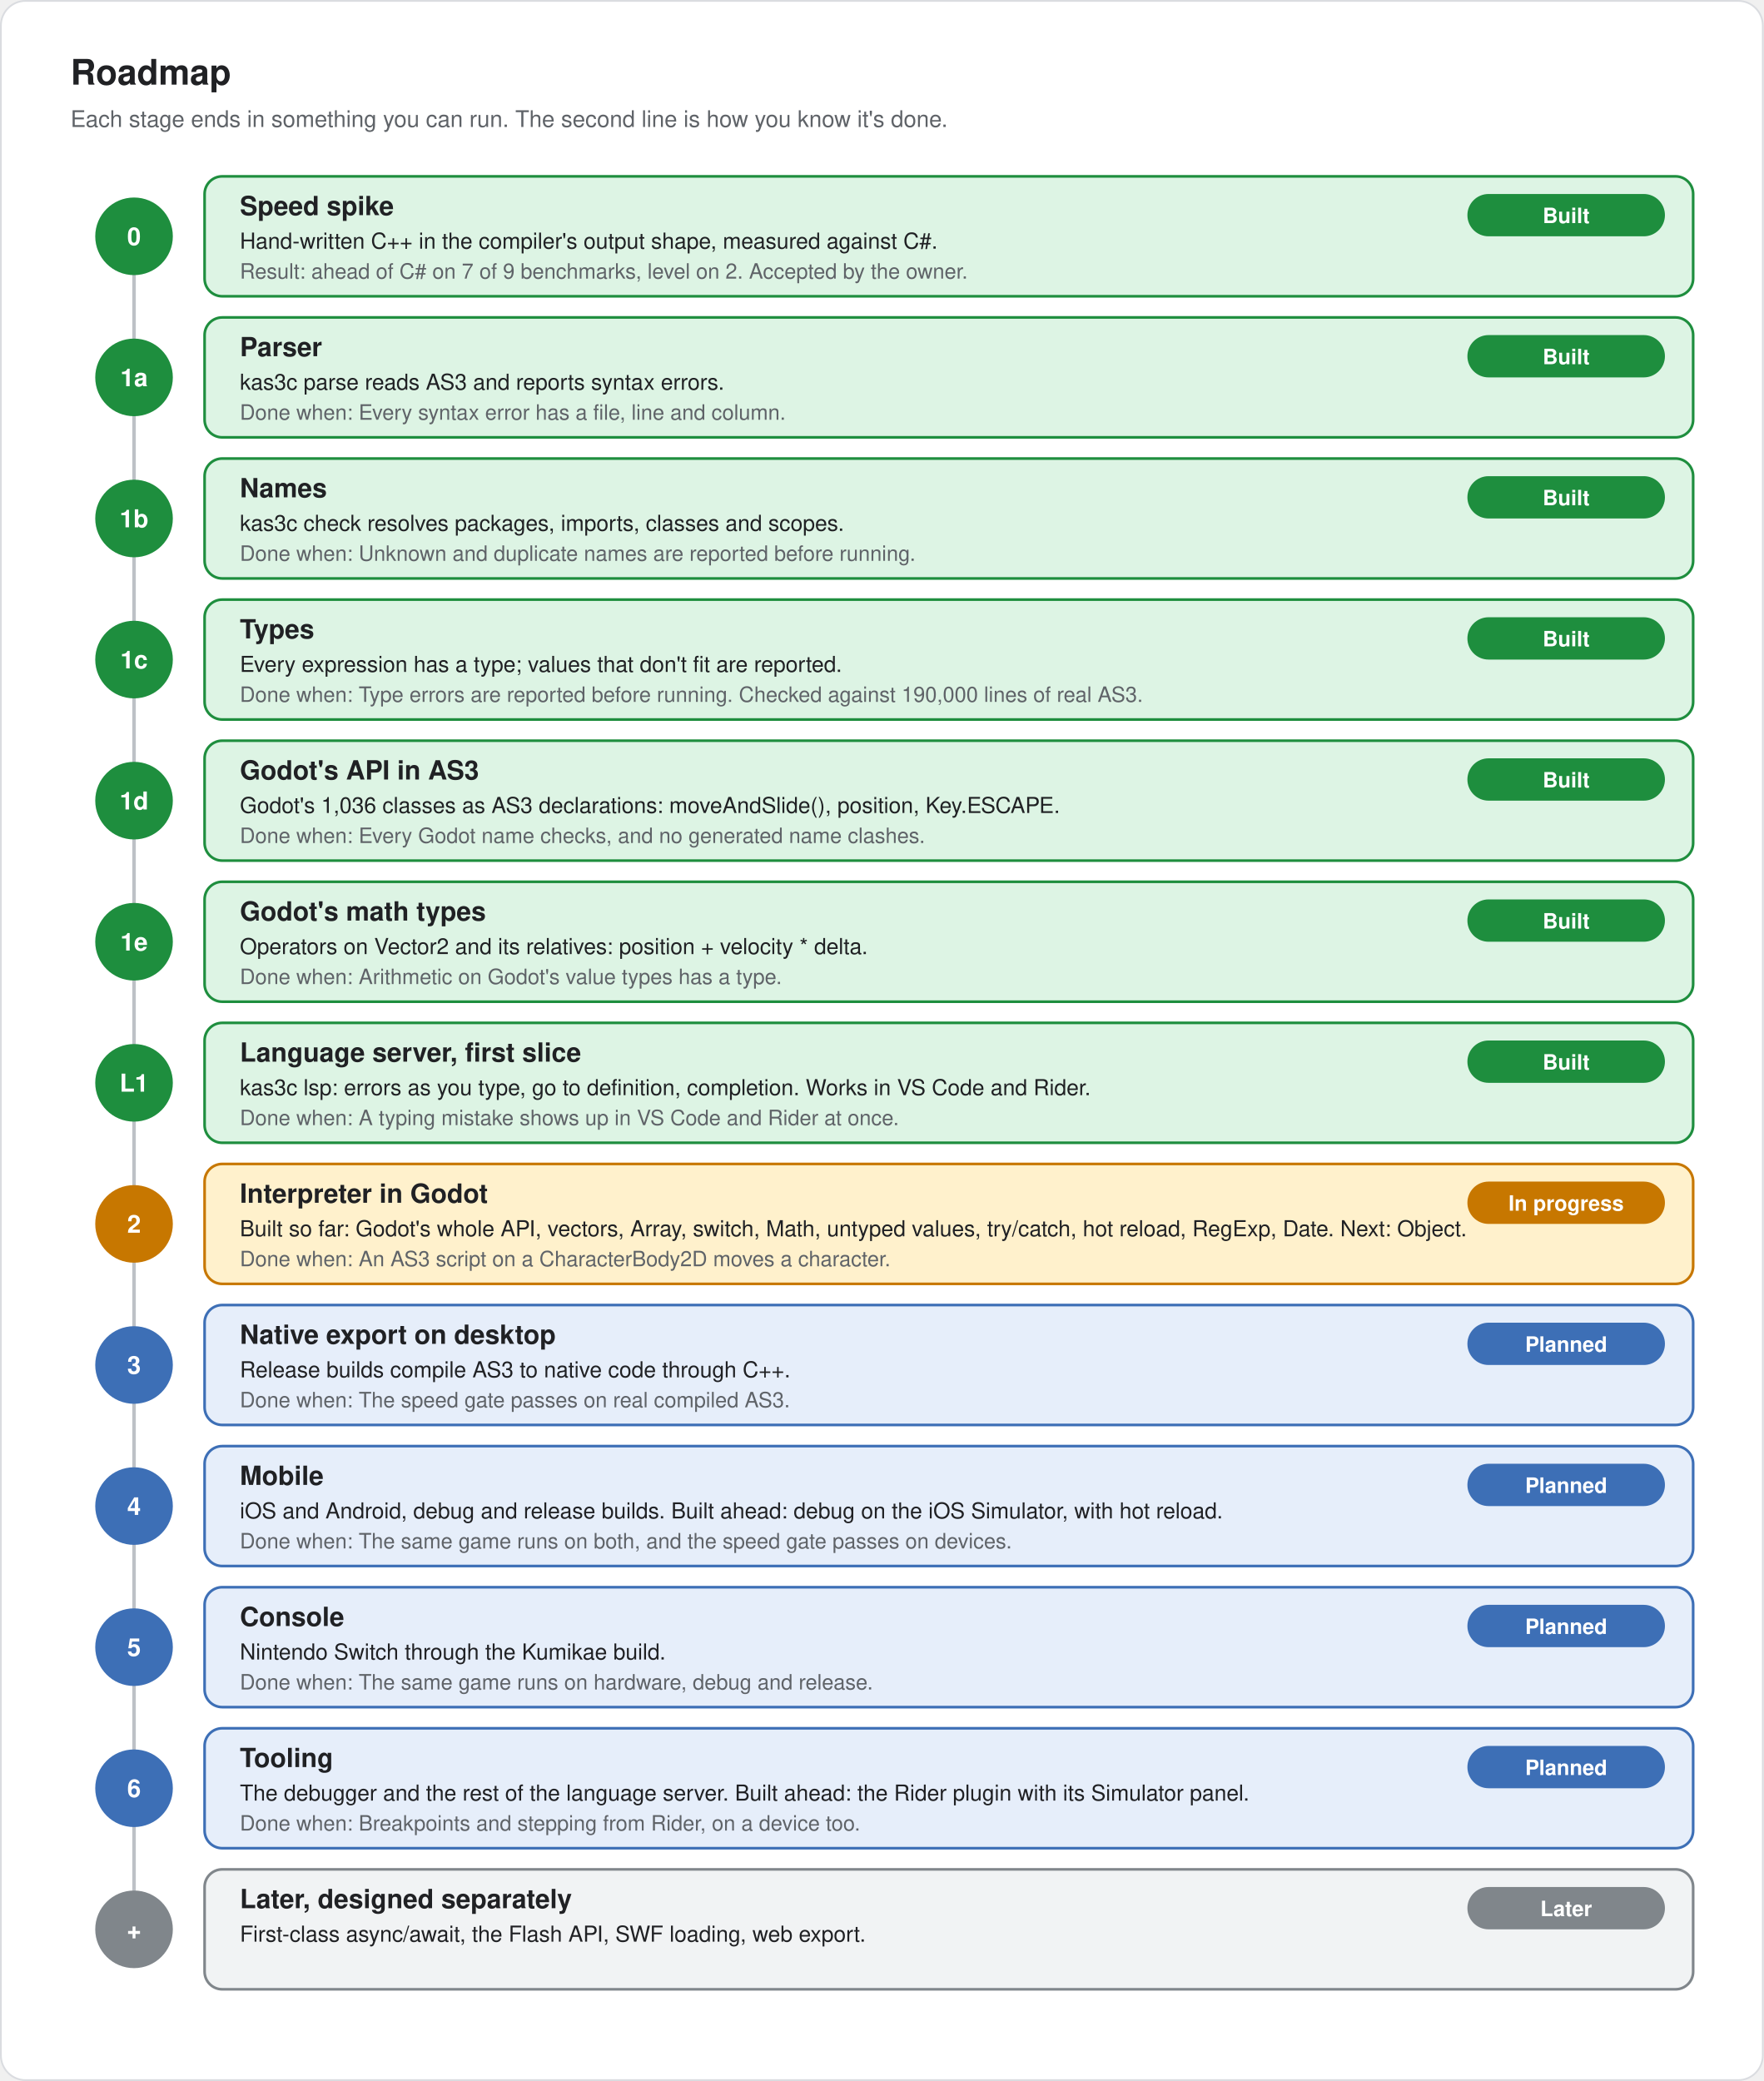
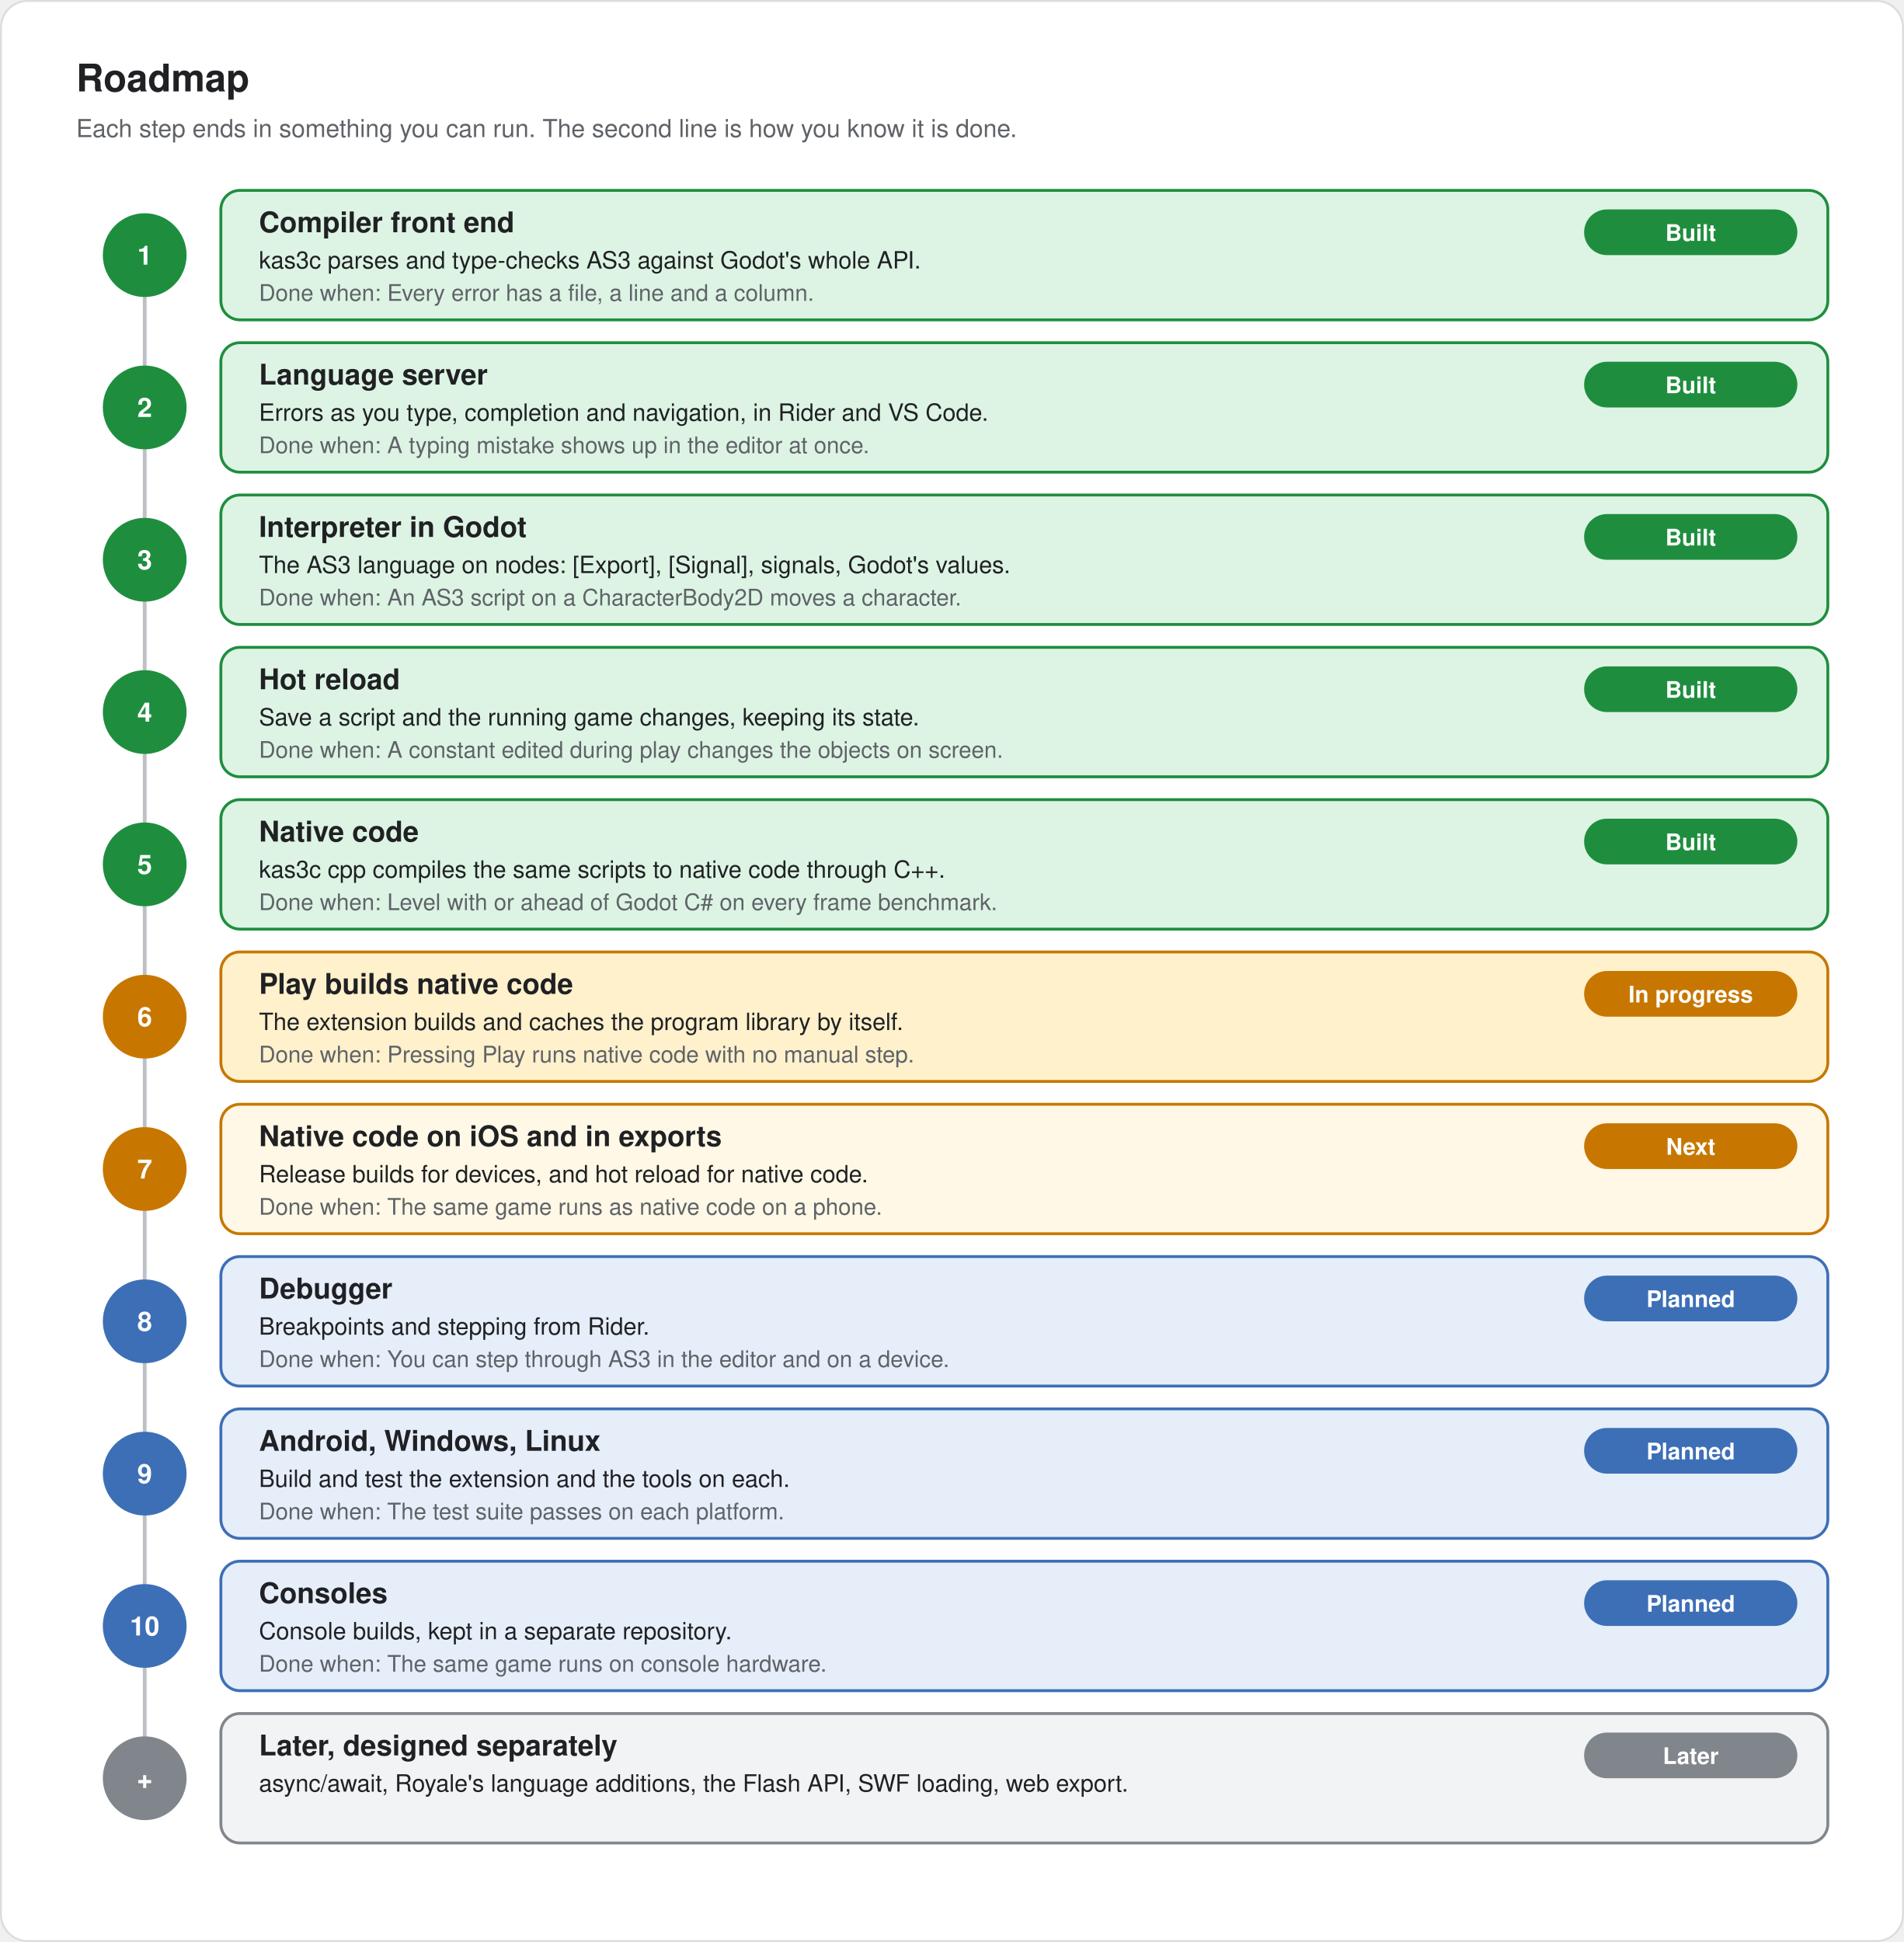
- <svg xmlns="http://www.w3.org/2000/svg" viewBox="0 0 1000 1180" width="1000" height="1180" font-family="Helvetica Neue, Helvetica, Arial, sans-serif" role="img" aria-label="Roadmap">
+ <svg xmlns="http://www.w3.org/2000/svg" viewBox="0 0 1000 1020" width="1000" height="1020" font-family="Helvetica Neue, Helvetica, Arial, sans-serif" role="img" aria-label="Roadmap">
  <defs>
    <marker id="arrow" viewBox="0 0 10 10" refX="9" refY="5" markerWidth="8" markerHeight="8" orient="auto-start-reverse">
      <path d="M0 0 L10 5 L0 10 z" fill="#5F6368" />
    </marker>
  </defs>
-   <rect x="0.5" y="0.5" width="999" height="1179" rx="14" fill="#FFFFFF" stroke="#DADCE0" />
+   <rect x="0.5" y="0.5" width="999" height="1019" rx="14" fill="#FFFFFF" stroke="#DADCE0" />
  <text x="40" y="48" font-size="20" text-anchor="start" font-weight="bold" fill="#202124">Roadmap</text>
-   <text x="40" y="72" font-size="13" text-anchor="start" font-weight="normal" fill="#5F6368">Each stage ends in something you can run. The second line is how you know it's done.</text>
-   <line x1="76" y1="134.0" x2="76" y2="1094.0" stroke="#BDC1C6" stroke-width="2" />
+   <text x="40" y="72" font-size="13" text-anchor="start" font-weight="normal" fill="#5F6368">Each step ends in something you can run. The second line is how you know it is done.</text>
+   <line x1="76" y1="134.0" x2="76" y2="934.0" stroke="#BDC1C6" stroke-width="2" />
  <rect x="116" y="100" width="844" height="68" rx="10" fill="#DDF4E4" stroke="#1E8E3E" stroke-width="1.5" />
  <circle cx="76" cy="134.0" r="22" fill="#1E8E3E" />
-   <text x="76" y="139.0" font-size="14" text-anchor="middle" font-weight="bold" fill="#FFFFFF">0</text>
-   <text x="136" y="122" font-size="15" text-anchor="start" font-weight="bold" fill="#202124">Speed spike</text>
-   <text x="136" y="141" font-size="12.5" text-anchor="start" font-weight="normal" fill="#202124">Hand-written C++ in the compiler's output shape, measured against C#.</text>
-   <text x="136" y="158" font-size="12" text-anchor="start" font-weight="normal" fill="#5F6368">Result: ahead of C# on 7 of 9 benchmarks, level on 2. Accepted by the owner.</text>
+   <text x="76" y="139.0" font-size="14" text-anchor="middle" font-weight="bold" fill="#FFFFFF">1</text>
+   <text x="136" y="122" font-size="15" text-anchor="start" font-weight="bold" fill="#202124">Compiler front end</text>
+   <text x="136" y="141" font-size="12.5" text-anchor="start" font-weight="normal" fill="#202124">kas3c parses and type-checks AS3 against Godot's whole API.</text>
+   <text x="136" y="158" font-size="12" text-anchor="start" font-weight="normal" fill="#5F6368">Done when: Every error has a file, a line and a column.</text>
  <rect x="832" y="110" width="112" height="24" rx="12.0" fill="#1E8E3E" />
  <text x="888.0" y="126.5" font-size="12" text-anchor="middle" font-weight="bold" fill="#FFFFFF">Built</text>
  <rect x="116" y="180" width="844" height="68" rx="10" fill="#DDF4E4" stroke="#1E8E3E" stroke-width="1.5" />
  <circle cx="76" cy="214.0" r="22" fill="#1E8E3E" />
-   <text x="76" y="219.0" font-size="14" text-anchor="middle" font-weight="bold" fill="#FFFFFF">1a</text>
-   <text x="136" y="202" font-size="15" text-anchor="start" font-weight="bold" fill="#202124">Parser</text>
-   <text x="136" y="221" font-size="12.5" text-anchor="start" font-weight="normal" fill="#202124">kas3c parse reads AS3 and reports syntax errors.</text>
-   <text x="136" y="238" font-size="12" text-anchor="start" font-weight="normal" fill="#5F6368">Done when: Every syntax error has a file, line and column.</text>
+   <text x="76" y="219.0" font-size="14" text-anchor="middle" font-weight="bold" fill="#FFFFFF">2</text>
+   <text x="136" y="202" font-size="15" text-anchor="start" font-weight="bold" fill="#202124">Language server</text>
+   <text x="136" y="221" font-size="12.5" text-anchor="start" font-weight="normal" fill="#202124">Errors as you type, completion and navigation, in Rider and VS Code.</text>
+   <text x="136" y="238" font-size="12" text-anchor="start" font-weight="normal" fill="#5F6368">Done when: A typing mistake shows up in the editor at once.</text>
  <rect x="832" y="190" width="112" height="24" rx="12.0" fill="#1E8E3E" />
  <text x="888.0" y="206.5" font-size="12" text-anchor="middle" font-weight="bold" fill="#FFFFFF">Built</text>
  <rect x="116" y="260" width="844" height="68" rx="10" fill="#DDF4E4" stroke="#1E8E3E" stroke-width="1.5" />
  <circle cx="76" cy="294.0" r="22" fill="#1E8E3E" />
-   <text x="76" y="299.0" font-size="14" text-anchor="middle" font-weight="bold" fill="#FFFFFF">1b</text>
-   <text x="136" y="282" font-size="15" text-anchor="start" font-weight="bold" fill="#202124">Names</text>
-   <text x="136" y="301" font-size="12.5" text-anchor="start" font-weight="normal" fill="#202124">kas3c check resolves packages, imports, classes and scopes.</text>
-   <text x="136" y="318" font-size="12" text-anchor="start" font-weight="normal" fill="#5F6368">Done when: Unknown and duplicate names are reported before running.</text>
+   <text x="76" y="299.0" font-size="14" text-anchor="middle" font-weight="bold" fill="#FFFFFF">3</text>
+   <text x="136" y="282" font-size="15" text-anchor="start" font-weight="bold" fill="#202124">Interpreter in Godot</text>
+   <text x="136" y="301" font-size="12.5" text-anchor="start" font-weight="normal" fill="#202124">The AS3 language on nodes: [Export], [Signal], signals, Godot's values.</text>
+   <text x="136" y="318" font-size="12" text-anchor="start" font-weight="normal" fill="#5F6368">Done when: An AS3 script on a CharacterBody2D moves a character.</text>
  <rect x="832" y="270" width="112" height="24" rx="12.0" fill="#1E8E3E" />
  <text x="888.0" y="286.5" font-size="12" text-anchor="middle" font-weight="bold" fill="#FFFFFF">Built</text>
  <rect x="116" y="340" width="844" height="68" rx="10" fill="#DDF4E4" stroke="#1E8E3E" stroke-width="1.5" />
  <circle cx="76" cy="374.0" r="22" fill="#1E8E3E" />
-   <text x="76" y="379.0" font-size="14" text-anchor="middle" font-weight="bold" fill="#FFFFFF">1c</text>
-   <text x="136" y="362" font-size="15" text-anchor="start" font-weight="bold" fill="#202124">Types</text>
-   <text x="136" y="381" font-size="12.5" text-anchor="start" font-weight="normal" fill="#202124">Every expression has a type; values that don't fit are reported.</text>
-   <text x="136" y="398" font-size="12" text-anchor="start" font-weight="normal" fill="#5F6368">Done when: Type errors are reported before running. Checked against 190,000 lines of real AS3.</text>
+   <text x="76" y="379.0" font-size="14" text-anchor="middle" font-weight="bold" fill="#FFFFFF">4</text>
+   <text x="136" y="362" font-size="15" text-anchor="start" font-weight="bold" fill="#202124">Hot reload</text>
+   <text x="136" y="381" font-size="12.5" text-anchor="start" font-weight="normal" fill="#202124">Save a script and the running game changes, keeping its state.</text>
+   <text x="136" y="398" font-size="12" text-anchor="start" font-weight="normal" fill="#5F6368">Done when: A constant edited during play changes the objects on screen.</text>
  <rect x="832" y="350" width="112" height="24" rx="12.0" fill="#1E8E3E" />
  <text x="888.0" y="366.5" font-size="12" text-anchor="middle" font-weight="bold" fill="#FFFFFF">Built</text>
  <rect x="116" y="420" width="844" height="68" rx="10" fill="#DDF4E4" stroke="#1E8E3E" stroke-width="1.5" />
  <circle cx="76" cy="454.0" r="22" fill="#1E8E3E" />
-   <text x="76" y="459.0" font-size="14" text-anchor="middle" font-weight="bold" fill="#FFFFFF">1d</text>
-   <text x="136" y="442" font-size="15" text-anchor="start" font-weight="bold" fill="#202124">Godot's API in AS3</text>
-   <text x="136" y="461" font-size="12.5" text-anchor="start" font-weight="normal" fill="#202124">Godot's 1,036 classes as AS3 declarations: moveAndSlide(), position, Key.ESCAPE.</text>
-   <text x="136" y="478" font-size="12" text-anchor="start" font-weight="normal" fill="#5F6368">Done when: Every Godot name checks, and no generated name clashes.</text>
+   <text x="76" y="459.0" font-size="14" text-anchor="middle" font-weight="bold" fill="#FFFFFF">5</text>
+   <text x="136" y="442" font-size="15" text-anchor="start" font-weight="bold" fill="#202124">Native code</text>
+   <text x="136" y="461" font-size="12.5" text-anchor="start" font-weight="normal" fill="#202124">kas3c cpp compiles the same scripts to native code through C++.</text>
+   <text x="136" y="478" font-size="12" text-anchor="start" font-weight="normal" fill="#5F6368">Done when: Level with or ahead of Godot C# on every frame benchmark.</text>
  <rect x="832" y="430" width="112" height="24" rx="12.0" fill="#1E8E3E" />
  <text x="888.0" y="446.5" font-size="12" text-anchor="middle" font-weight="bold" fill="#FFFFFF">Built</text>
-   <rect x="116" y="500" width="844" height="68" rx="10" fill="#DDF4E4" stroke="#1E8E3E" stroke-width="1.5" />
-   <circle cx="76" cy="534.0" r="22" fill="#1E8E3E" />
-   <text x="76" y="539.0" font-size="14" text-anchor="middle" font-weight="bold" fill="#FFFFFF">1e</text>
-   <text x="136" y="522" font-size="15" text-anchor="start" font-weight="bold" fill="#202124">Godot's math types</text>
-   <text x="136" y="541" font-size="12.5" text-anchor="start" font-weight="normal" fill="#202124">Operators on Vector2 and its relatives: position + velocity * delta.</text>
-   <text x="136" y="558" font-size="12" text-anchor="start" font-weight="normal" fill="#5F6368">Done when: Arithmetic on Godot's value types has a type.</text>
-   <rect x="832" y="510" width="112" height="24" rx="12.0" fill="#1E8E3E" />
-   <text x="888.0" y="526.5" font-size="12" text-anchor="middle" font-weight="bold" fill="#FFFFFF">Built</text>
-   <rect x="116" y="580" width="844" height="68" rx="10" fill="#DDF4E4" stroke="#1E8E3E" stroke-width="1.5" />
-   <circle cx="76" cy="614.0" r="22" fill="#1E8E3E" />
-   <text x="76" y="619.0" font-size="14" text-anchor="middle" font-weight="bold" fill="#FFFFFF">L1</text>
-   <text x="136" y="602" font-size="15" text-anchor="start" font-weight="bold" fill="#202124">Language server, first slice</text>
-   <text x="136" y="621" font-size="12.5" text-anchor="start" font-weight="normal" fill="#202124">kas3c lsp: errors as you type, go to definition, completion. Works in VS Code and Rider.</text>
-   <text x="136" y="638" font-size="12" text-anchor="start" font-weight="normal" fill="#5F6368">Done when: A typing mistake shows up in VS Code and Rider at once.</text>
-   <rect x="832" y="590" width="112" height="24" rx="12.0" fill="#1E8E3E" />
-   <text x="888.0" y="606.5" font-size="12" text-anchor="middle" font-weight="bold" fill="#FFFFFF">Built</text>
-   <rect x="116" y="660" width="844" height="68" rx="10" fill="#FFF1CC" stroke="#C77700" stroke-width="1.5" />
-   <circle cx="76" cy="694.0" r="22" fill="#C77700" />
-   <text x="76" y="699.0" font-size="14" text-anchor="middle" font-weight="bold" fill="#FFFFFF">2</text>
-   <text x="136" y="682" font-size="15" text-anchor="start" font-weight="bold" fill="#202124">Interpreter in Godot</text>
-   <text x="136" y="701" font-size="12.5" text-anchor="start" font-weight="normal" fill="#202124">Built so far: Godot's whole API, vectors, Array, switch, Math, untyped values, try/catch, hot reload, RegExp, Date. Next: Object.</text>
-   <text x="136" y="718" font-size="12" text-anchor="start" font-weight="normal" fill="#5F6368">Done when: An AS3 script on a CharacterBody2D moves a character.</text>
-   <rect x="832" y="670" width="112" height="24" rx="12.0" fill="#C77700" />
-   <text x="888.0" y="686.5" font-size="12" text-anchor="middle" font-weight="bold" fill="#FFFFFF">In progress</text>
+   <rect x="116" y="500" width="844" height="68" rx="10" fill="#FFF1CC" stroke="#C77700" stroke-width="1.5" />
+   <circle cx="76" cy="534.0" r="22" fill="#C77700" />
+   <text x="76" y="539.0" font-size="14" text-anchor="middle" font-weight="bold" fill="#FFFFFF">6</text>
+   <text x="136" y="522" font-size="15" text-anchor="start" font-weight="bold" fill="#202124">Play builds native code</text>
+   <text x="136" y="541" font-size="12.5" text-anchor="start" font-weight="normal" fill="#202124">The extension builds and caches the program library by itself.</text>
+   <text x="136" y="558" font-size="12" text-anchor="start" font-weight="normal" fill="#5F6368">Done when: Pressing Play runs native code with no manual step.</text>
+   <rect x="832" y="510" width="112" height="24" rx="12.0" fill="#C77700" />
+   <text x="888.0" y="526.5" font-size="12" text-anchor="middle" font-weight="bold" fill="#FFFFFF">In progress</text>
+   <rect x="116" y="580" width="844" height="68" rx="10" fill="#FFF8E6" stroke="#C77700" stroke-width="1.5" />
+   <circle cx="76" cy="614.0" r="22" fill="#C77700" />
+   <text x="76" y="619.0" font-size="14" text-anchor="middle" font-weight="bold" fill="#FFFFFF">7</text>
+   <text x="136" y="602" font-size="15" text-anchor="start" font-weight="bold" fill="#202124">Native code on iOS and in exports</text>
+   <text x="136" y="621" font-size="12.5" text-anchor="start" font-weight="normal" fill="#202124">Release builds for devices, and hot reload for native code.</text>
+   <text x="136" y="638" font-size="12" text-anchor="start" font-weight="normal" fill="#5F6368">Done when: The same game runs as native code on a phone.</text>
+   <rect x="832" y="590" width="112" height="24" rx="12.0" fill="#C77700" />
+   <text x="888.0" y="606.5" font-size="12" text-anchor="middle" font-weight="bold" fill="#FFFFFF">Next</text>
+   <rect x="116" y="660" width="844" height="68" rx="10" fill="#E6EEFA" stroke="#3D6FB6" stroke-width="1.5" />
+   <circle cx="76" cy="694.0" r="22" fill="#3D6FB6" />
+   <text x="76" y="699.0" font-size="14" text-anchor="middle" font-weight="bold" fill="#FFFFFF">8</text>
+   <text x="136" y="682" font-size="15" text-anchor="start" font-weight="bold" fill="#202124">Debugger</text>
+   <text x="136" y="701" font-size="12.5" text-anchor="start" font-weight="normal" fill="#202124">Breakpoints and stepping from Rider.</text>
+   <text x="136" y="718" font-size="12" text-anchor="start" font-weight="normal" fill="#5F6368">Done when: You can step through AS3 in the editor and on a device.</text>
+   <rect x="832" y="670" width="112" height="24" rx="12.0" fill="#3D6FB6" />
+   <text x="888.0" y="686.5" font-size="12" text-anchor="middle" font-weight="bold" fill="#FFFFFF">Planned</text>
  <rect x="116" y="740" width="844" height="68" rx="10" fill="#E6EEFA" stroke="#3D6FB6" stroke-width="1.5" />
  <circle cx="76" cy="774.0" r="22" fill="#3D6FB6" />
-   <text x="76" y="779.0" font-size="14" text-anchor="middle" font-weight="bold" fill="#FFFFFF">3</text>
-   <text x="136" y="762" font-size="15" text-anchor="start" font-weight="bold" fill="#202124">Native export on desktop</text>
-   <text x="136" y="781" font-size="12.5" text-anchor="start" font-weight="normal" fill="#202124">Release builds compile AS3 to native code through C++.</text>
-   <text x="136" y="798" font-size="12" text-anchor="start" font-weight="normal" fill="#5F6368">Done when: The speed gate passes on real compiled AS3.</text>
+   <text x="76" y="779.0" font-size="14" text-anchor="middle" font-weight="bold" fill="#FFFFFF">9</text>
+   <text x="136" y="762" font-size="15" text-anchor="start" font-weight="bold" fill="#202124">Android, Windows, Linux</text>
+   <text x="136" y="781" font-size="12.5" text-anchor="start" font-weight="normal" fill="#202124">Build and test the extension and the tools on each.</text>
+   <text x="136" y="798" font-size="12" text-anchor="start" font-weight="normal" fill="#5F6368">Done when: The test suite passes on each platform.</text>
  <rect x="832" y="750" width="112" height="24" rx="12.0" fill="#3D6FB6" />
  <text x="888.0" y="766.5" font-size="12" text-anchor="middle" font-weight="bold" fill="#FFFFFF">Planned</text>
  <rect x="116" y="820" width="844" height="68" rx="10" fill="#E6EEFA" stroke="#3D6FB6" stroke-width="1.5" />
  <circle cx="76" cy="854.0" r="22" fill="#3D6FB6" />
-   <text x="76" y="859.0" font-size="14" text-anchor="middle" font-weight="bold" fill="#FFFFFF">4</text>
-   <text x="136" y="842" font-size="15" text-anchor="start" font-weight="bold" fill="#202124">Mobile</text>
-   <text x="136" y="861" font-size="12.5" text-anchor="start" font-weight="normal" fill="#202124">iOS and Android, debug and release builds. Built ahead: debug on the iOS Simulator, with hot reload.</text>
-   <text x="136" y="878" font-size="12" text-anchor="start" font-weight="normal" fill="#5F6368">Done when: The same game runs on both, and the speed gate passes on devices.</text>
+   <text x="76" y="859.0" font-size="14" text-anchor="middle" font-weight="bold" fill="#FFFFFF">10</text>
+   <text x="136" y="842" font-size="15" text-anchor="start" font-weight="bold" fill="#202124">Consoles</text>
+   <text x="136" y="861" font-size="12.5" text-anchor="start" font-weight="normal" fill="#202124">Console builds, kept in a separate repository.</text>
+   <text x="136" y="878" font-size="12" text-anchor="start" font-weight="normal" fill="#5F6368">Done when: The same game runs on console hardware.</text>
  <rect x="832" y="830" width="112" height="24" rx="12.0" fill="#3D6FB6" />
  <text x="888.0" y="846.5" font-size="12" text-anchor="middle" font-weight="bold" fill="#FFFFFF">Planned</text>
-   <rect x="116" y="900" width="844" height="68" rx="10" fill="#E6EEFA" stroke="#3D6FB6" stroke-width="1.5" />
-   <circle cx="76" cy="934.0" r="22" fill="#3D6FB6" />
-   <text x="76" y="939.0" font-size="14" text-anchor="middle" font-weight="bold" fill="#FFFFFF">5</text>
-   <text x="136" y="922" font-size="15" text-anchor="start" font-weight="bold" fill="#202124">Console</text>
-   <text x="136" y="941" font-size="12.5" text-anchor="start" font-weight="normal" fill="#202124">Nintendo Switch through the Kumikae build.</text>
-   <text x="136" y="958" font-size="12" text-anchor="start" font-weight="normal" fill="#5F6368">Done when: The same game runs on hardware, debug and release.</text>
-   <rect x="832" y="910" width="112" height="24" rx="12.0" fill="#3D6FB6" />
-   <text x="888.0" y="926.5" font-size="12" text-anchor="middle" font-weight="bold" fill="#FFFFFF">Planned</text>
-   <rect x="116" y="980" width="844" height="68" rx="10" fill="#E6EEFA" stroke="#3D6FB6" stroke-width="1.5" />
-   <circle cx="76" cy="1014.0" r="22" fill="#3D6FB6" />
-   <text x="76" y="1019.0" font-size="14" text-anchor="middle" font-weight="bold" fill="#FFFFFF">6</text>
-   <text x="136" y="1002" font-size="15" text-anchor="start" font-weight="bold" fill="#202124">Tooling</text>
-   <text x="136" y="1021" font-size="12.5" text-anchor="start" font-weight="normal" fill="#202124">The debugger and the rest of the language server. Built ahead: the Rider plugin with its Simulator panel.</text>
-   <text x="136" y="1038" font-size="12" text-anchor="start" font-weight="normal" fill="#5F6368">Done when: Breakpoints and stepping from Rider, on a device too.</text>
-   <rect x="832" y="990" width="112" height="24" rx="12.0" fill="#3D6FB6" />
-   <text x="888.0" y="1006.5" font-size="12" text-anchor="middle" font-weight="bold" fill="#FFFFFF">Planned</text>
-   <rect x="116" y="1060" width="844" height="68" rx="10" fill="#F1F3F4" stroke="#80868B" stroke-width="1.5" />
-   <circle cx="76" cy="1094.0" r="22" fill="#80868B" />
-   <text x="76" y="1099.0" font-size="14" text-anchor="middle" font-weight="bold" fill="#FFFFFF">+</text>
-   <text x="136" y="1082" font-size="15" text-anchor="start" font-weight="bold" fill="#202124">Later, designed separately</text>
-   <text x="136" y="1101" font-size="12.5" text-anchor="start" font-weight="normal" fill="#202124">First-class async/await, the Flash API, SWF loading, web export.</text>
-   <rect x="832" y="1070" width="112" height="24" rx="12.0" fill="#80868B" />
-   <text x="888.0" y="1086.5" font-size="12" text-anchor="middle" font-weight="bold" fill="#FFFFFF">Later</text>
+   <rect x="116" y="900" width="844" height="68" rx="10" fill="#F1F3F4" stroke="#80868B" stroke-width="1.5" />
+   <circle cx="76" cy="934.0" r="22" fill="#80868B" />
+   <text x="76" y="939.0" font-size="14" text-anchor="middle" font-weight="bold" fill="#FFFFFF">+</text>
+   <text x="136" y="922" font-size="15" text-anchor="start" font-weight="bold" fill="#202124">Later, designed separately</text>
+   <text x="136" y="941" font-size="12.5" text-anchor="start" font-weight="normal" fill="#202124">async/await, Royale's language additions, the Flash API, SWF loading, web export.</text>
+   <rect x="832" y="910" width="112" height="24" rx="12.0" fill="#80868B" />
+   <text x="888.0" y="926.5" font-size="12" text-anchor="middle" font-weight="bold" fill="#FFFFFF">Later</text>
</svg>
